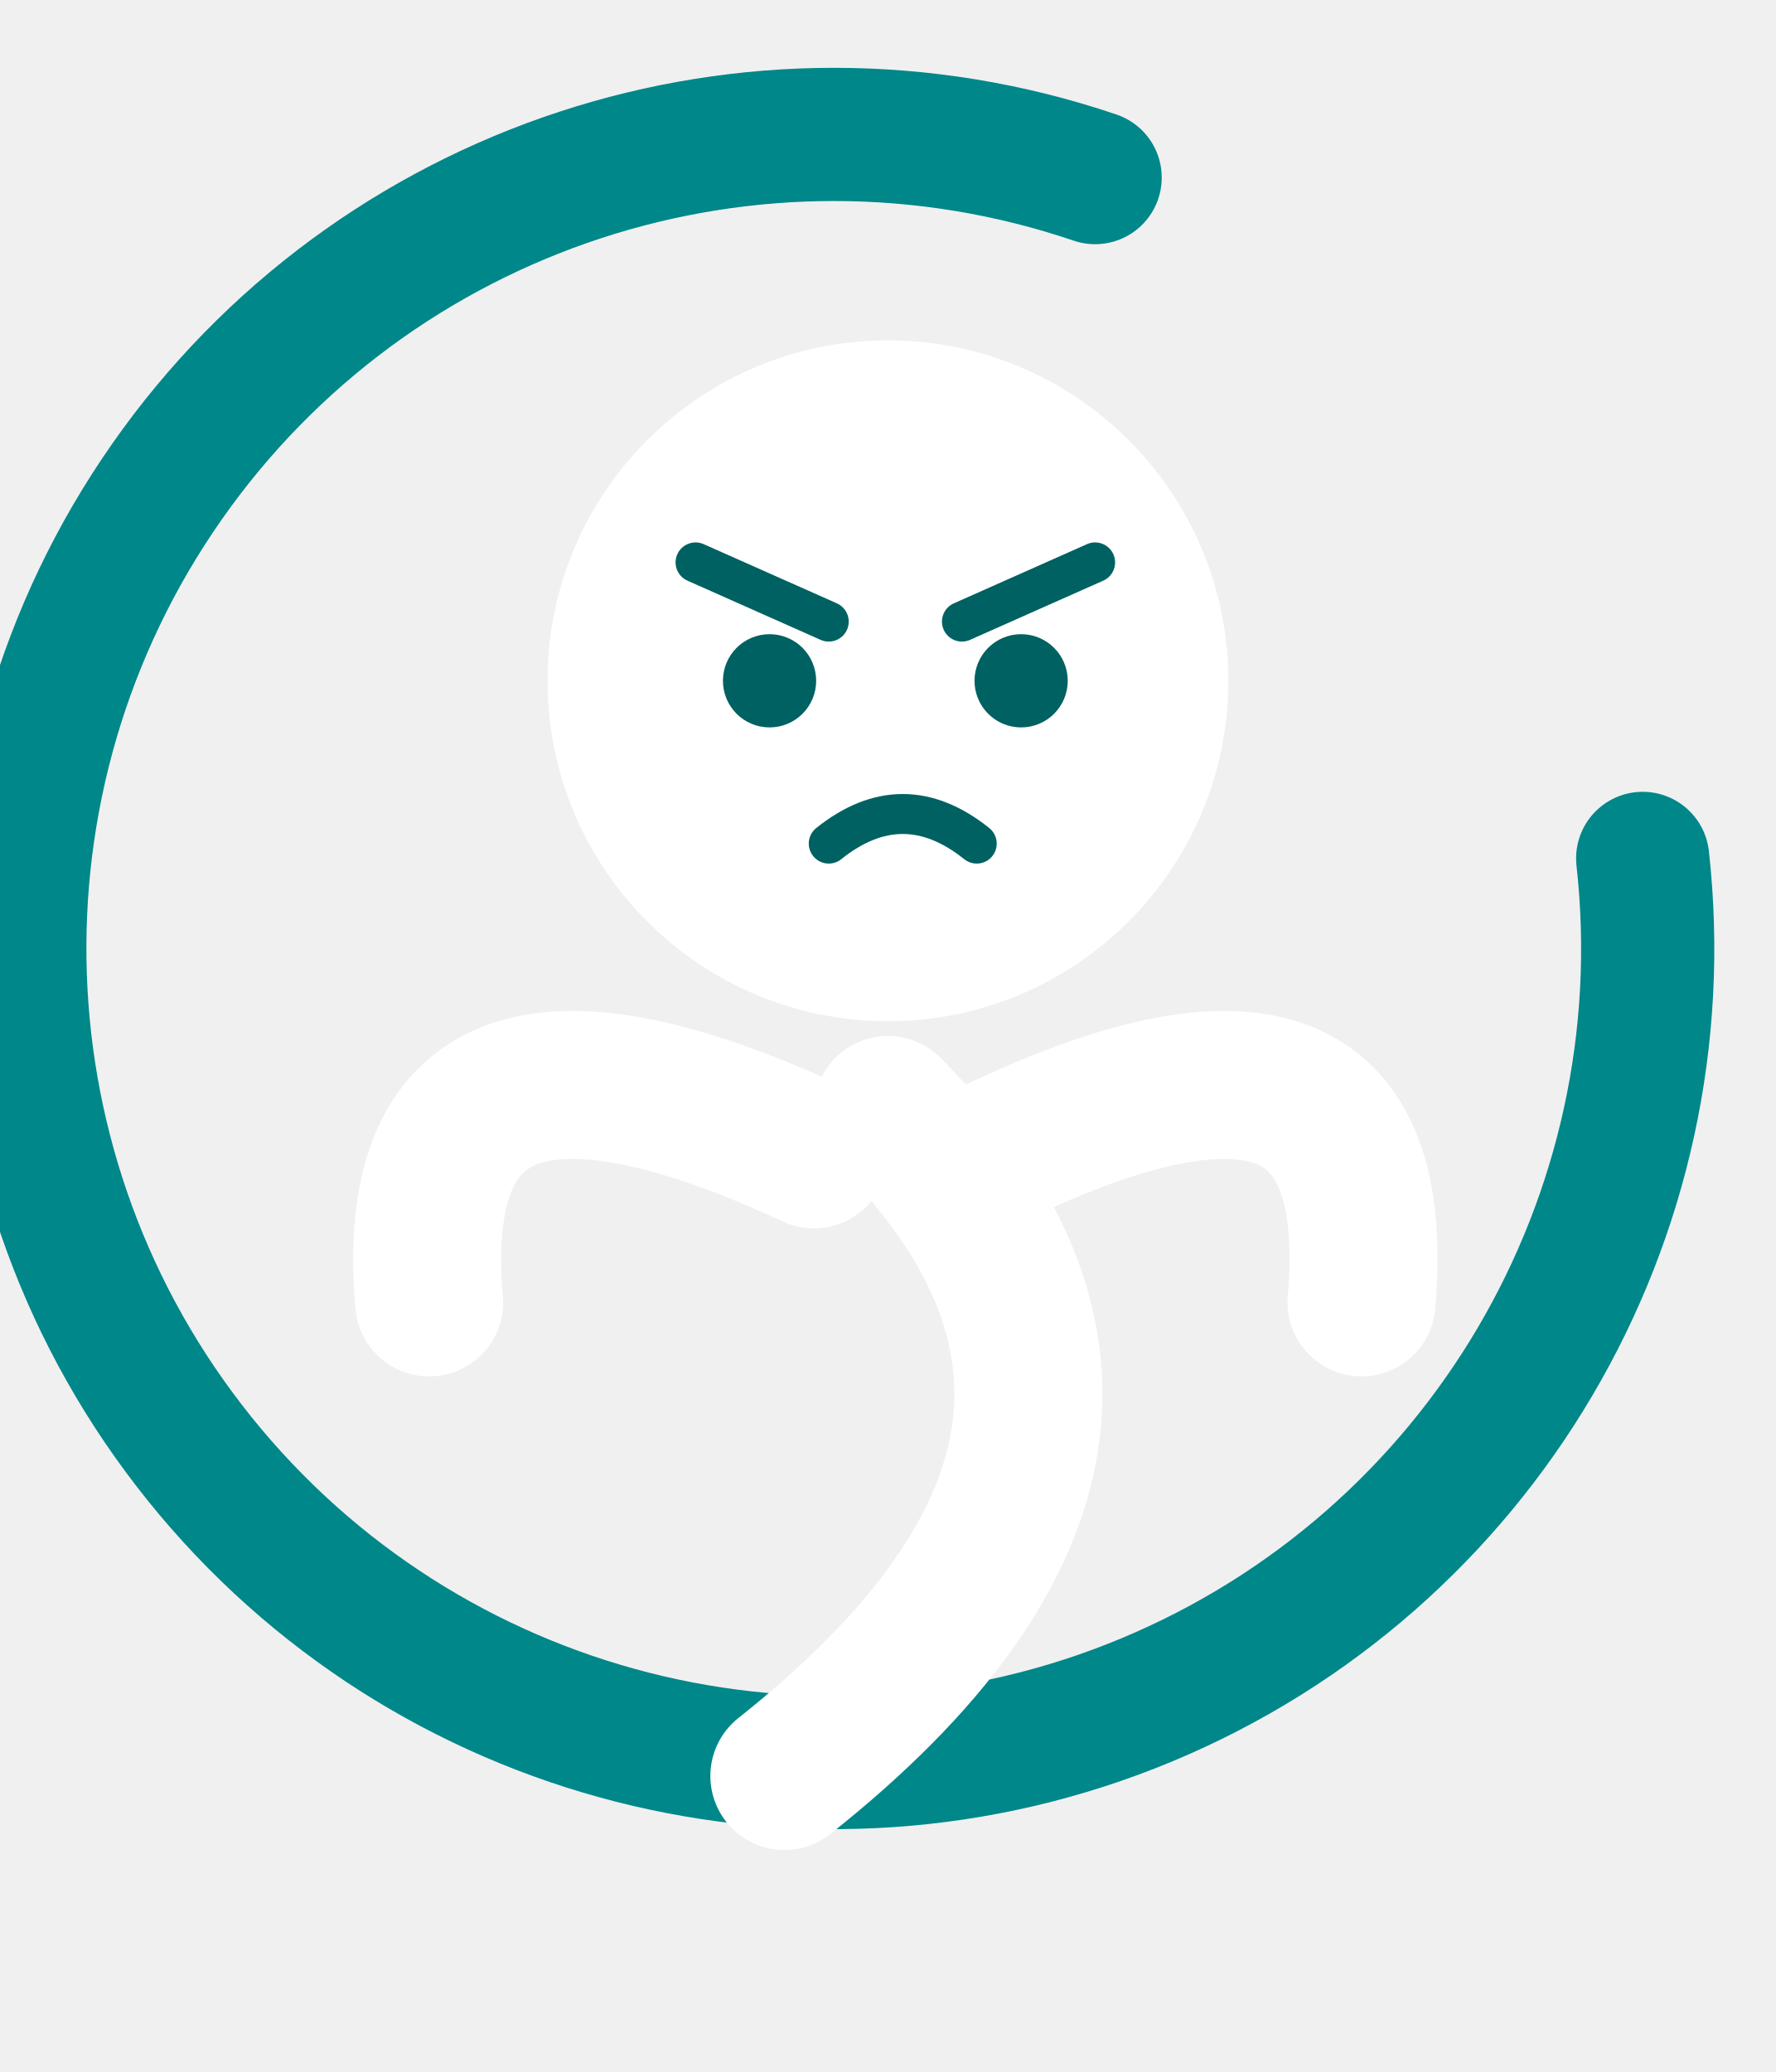
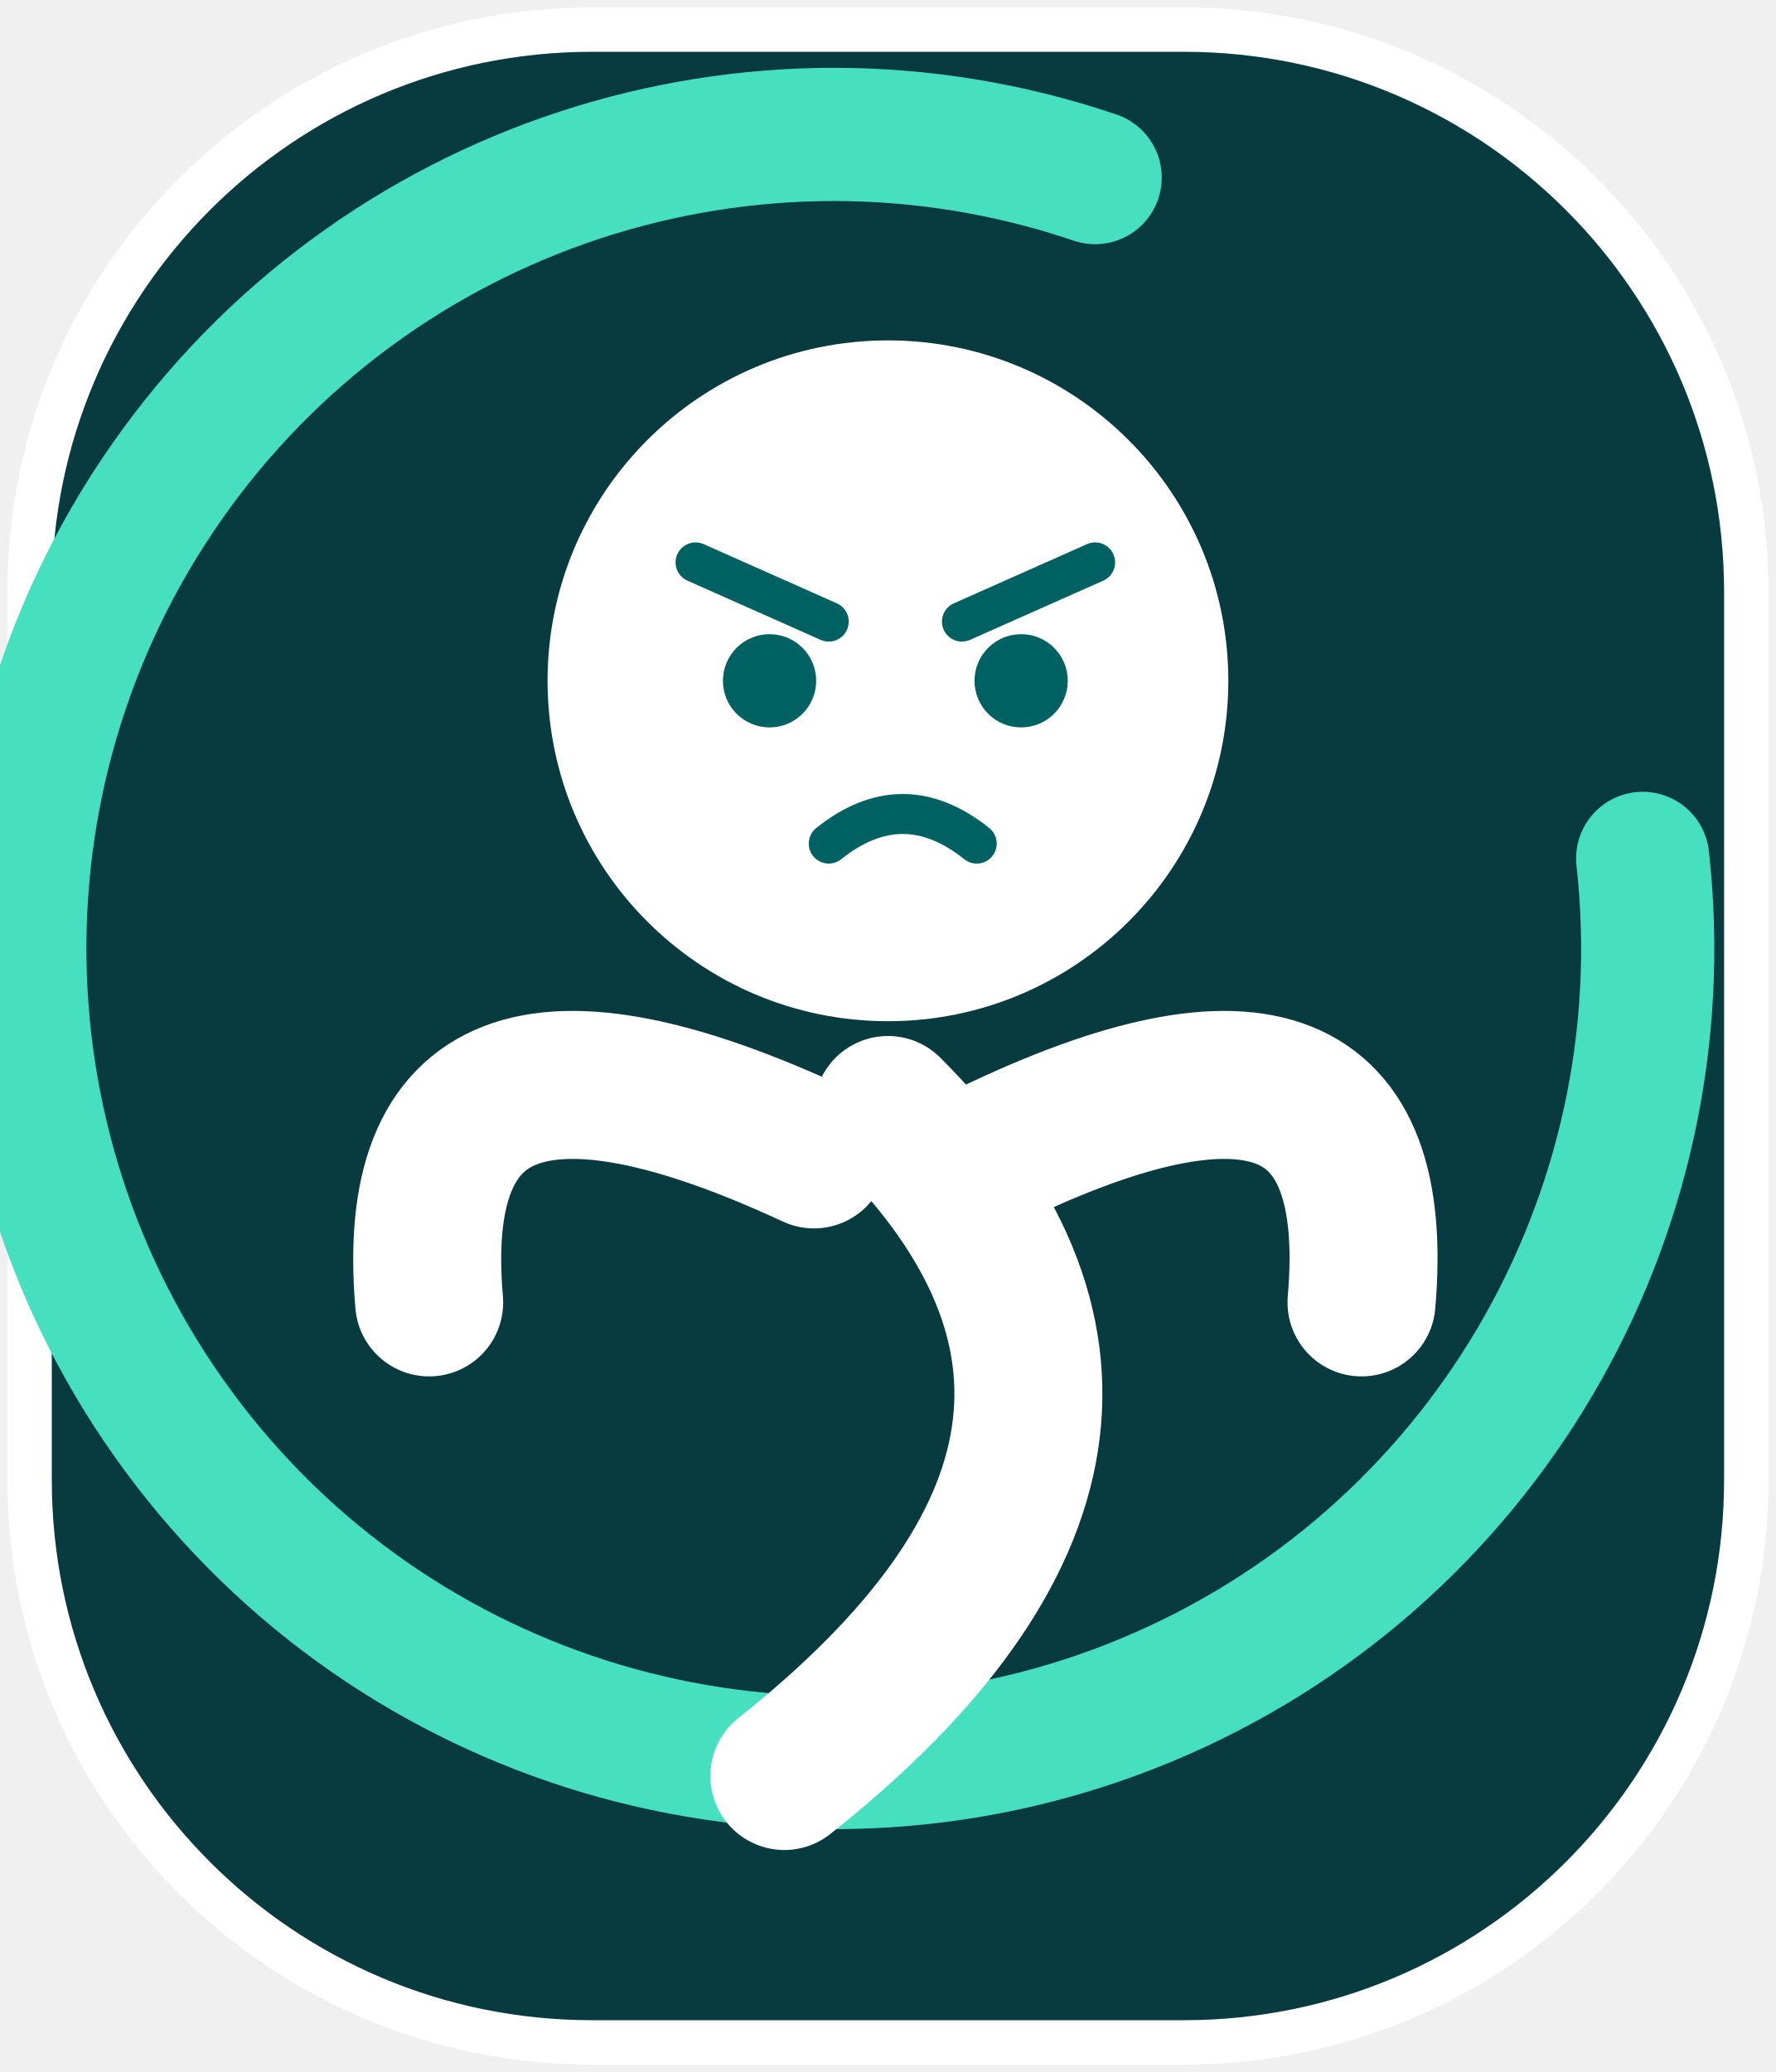
<svg xmlns="http://www.w3.org/2000/svg" viewBox="0 0 120 140">
-   <path d="M74 12A55 55 0 1 0 111 58" fill="none" stroke="#008789" stroke-width="9" stroke-linecap="round" />
+   <rect x="2" y="2" width="116" height="136" rx="38" fill="#073B40" stroke="#FFFFFF" stroke-width="3" />
+   <path d="M74 12A55 55 0 1 0 111 58" fill="none" stroke="#46E0C1" stroke-width="9" stroke-linecap="round" />
  <circle cx="60" cy="46" r="23" fill="white" />
  <g stroke="white" stroke-width="10" stroke-linecap="round" fill="none">
    <path d="M60 75Q82 97 53 120" />
    <path d="M55 78Q27 65 29 88M67 78q27-13 25 10" />
  </g>
  <g stroke="#006162" stroke-width="2.7" stroke-linecap="round" fill="none">
    <path d="M47 38l9 4m9 0 9-4" />
    <circle cx="52" cy="46" r="1.8" fill="#006162" />
    <circle cx="69" cy="46" r="1.8" fill="#006162" />
    <path d="M56 57q5-4 10 0" />
  </g>
</svg>
